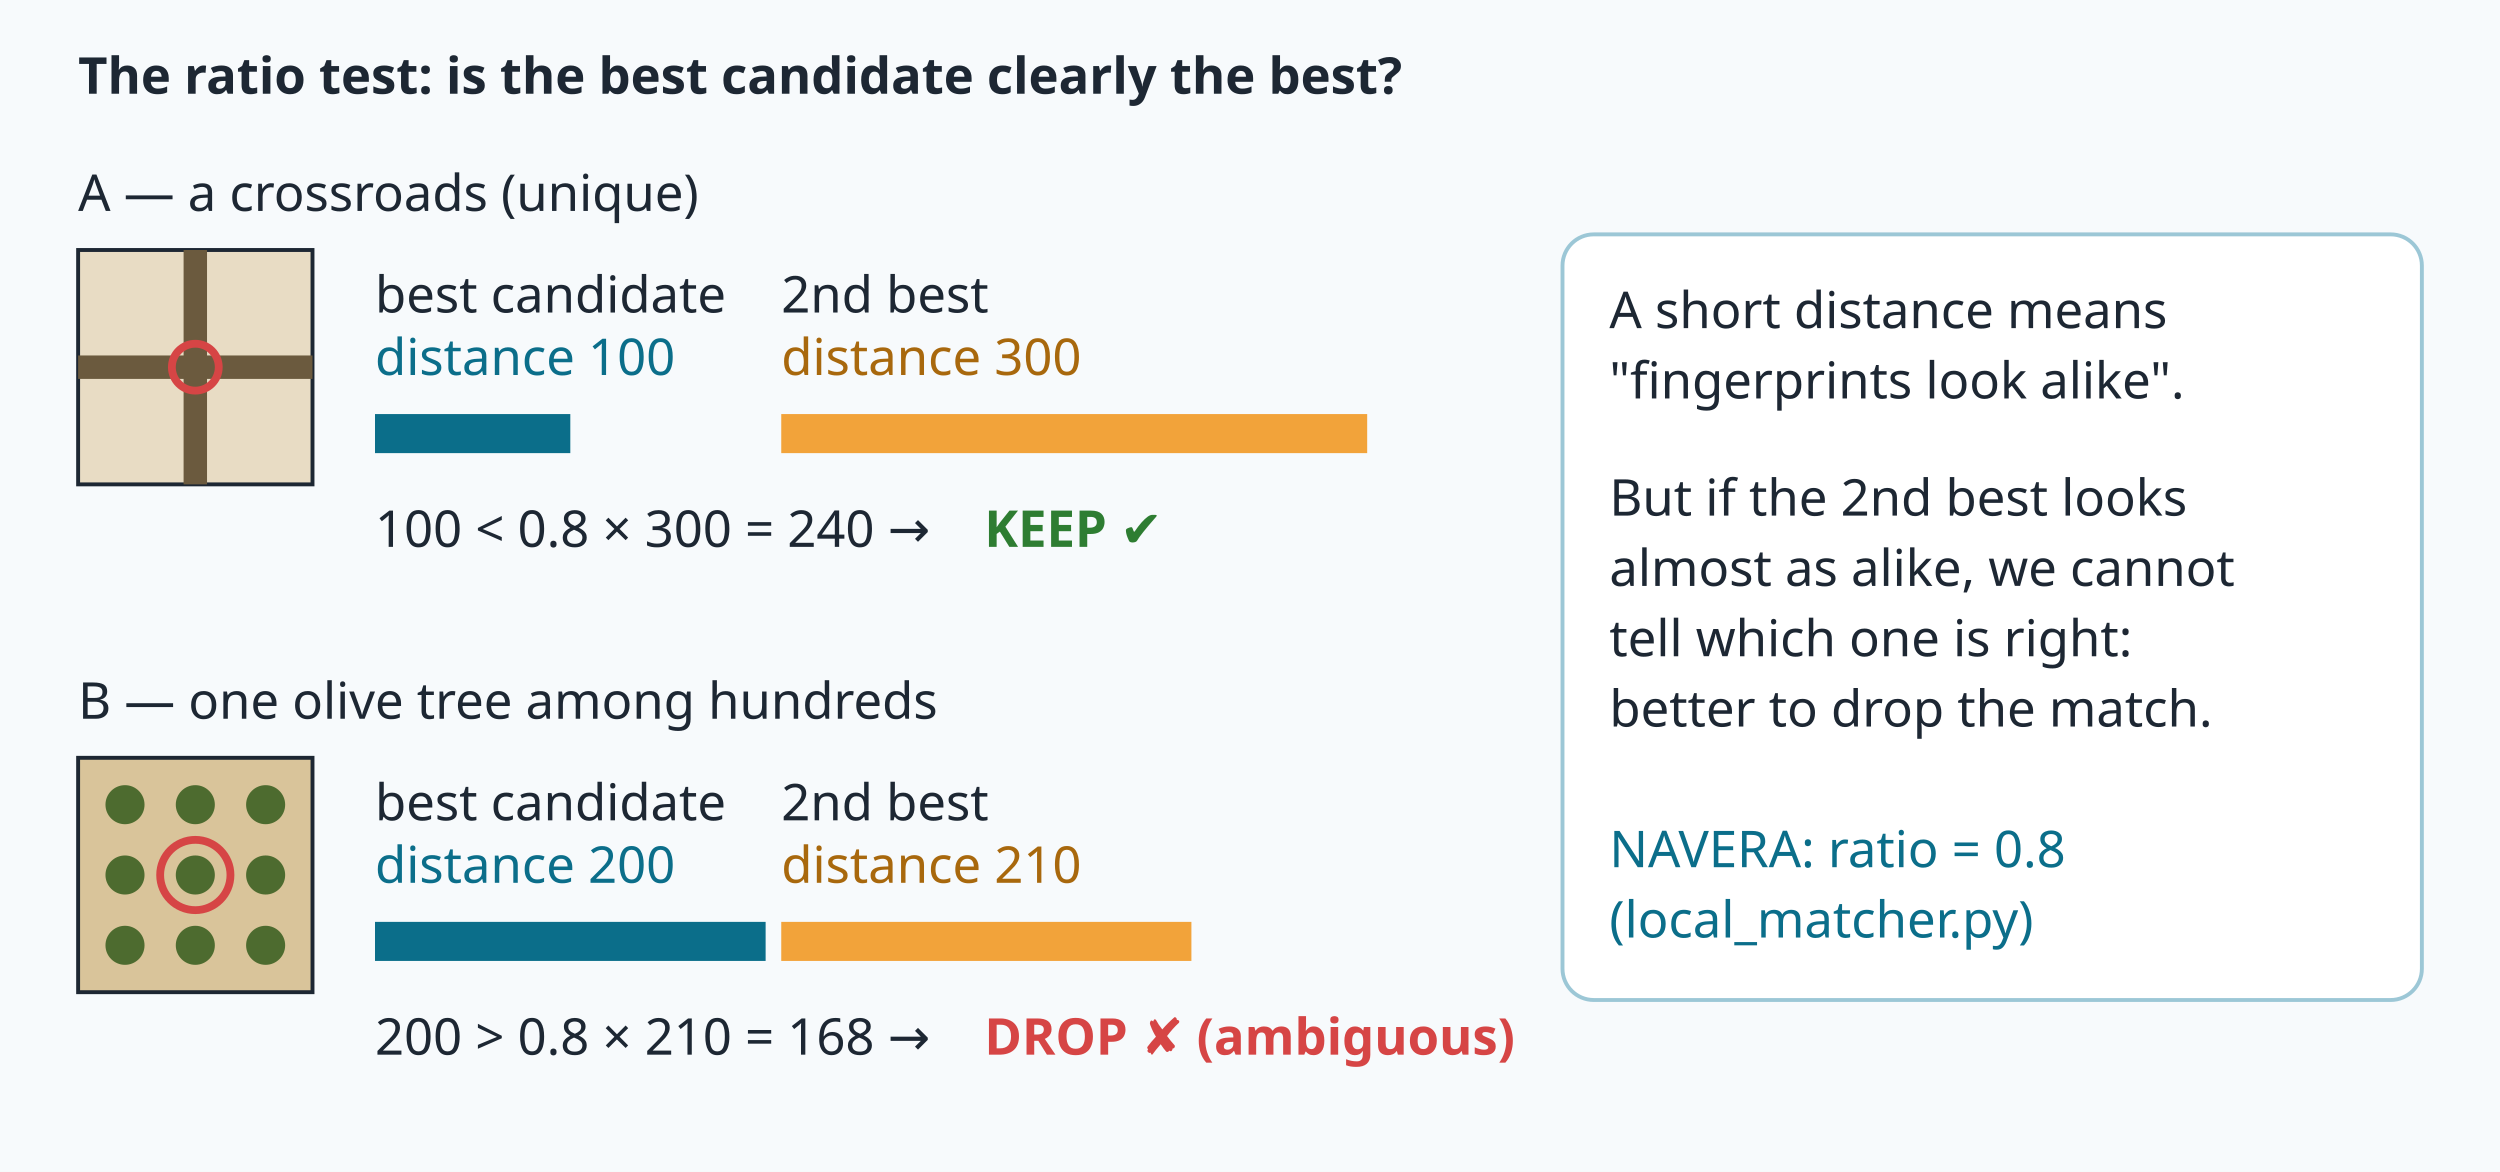
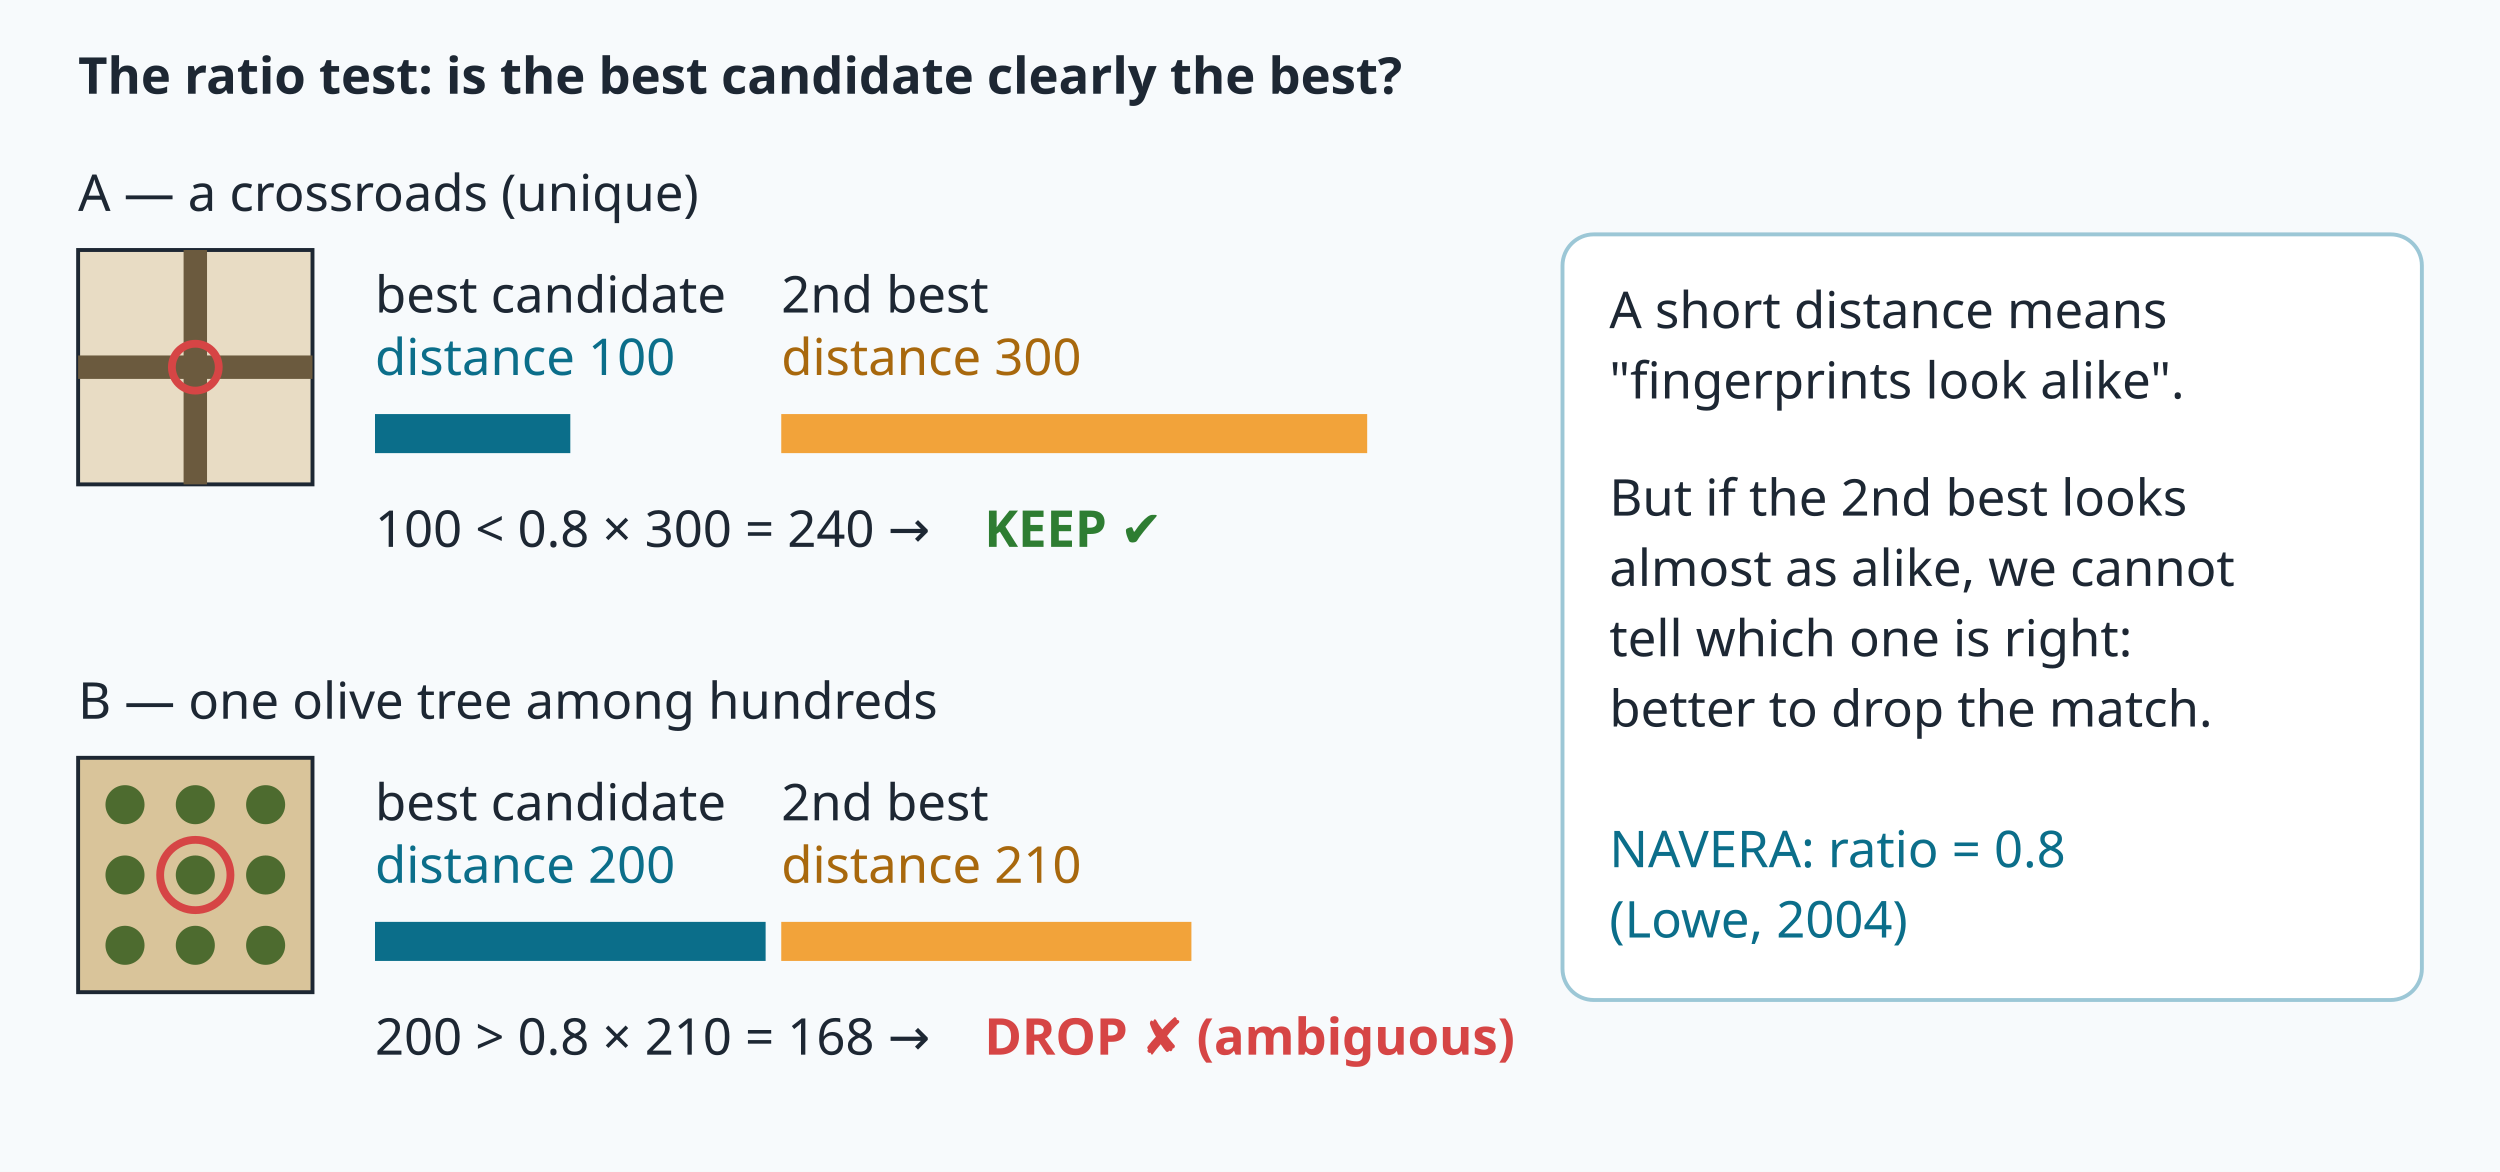
<svg xmlns="http://www.w3.org/2000/svg" viewBox="0 0 640 300" font-family="sans-serif" font-size="13">
  <rect width="640" height="300" fill="#f7fafc" />
  <text x="20" y="24" fill="#1d2733" font-weight="bold">The ratio test: is the best candidate clearly the best?</text>
  <text x="20" y="54" fill="#1d2733">A — a crossroads (unique)</text>
  <rect x="20" y="64" width="60" height="60" fill="#e8dcc4" stroke="#1d2733" />
  <path d="M50 64 V124 M20 94 H80" stroke="#6b5a3e" stroke-width="6" />
  <circle cx="50" cy="94" r="6" fill="none" stroke="#d64545" stroke-width="2" />
  <text x="96" y="80" fill="#1d2733">best candidate</text>
  <text x="96" y="96" fill="#0b6e8a">distance 100</text>
  <text x="200" y="80" fill="#1d2733">2nd best</text>
  <text x="200" y="96" fill="#a8680d">distance 300</text>
  <rect x="96" y="106" width="50" height="10" fill="#0b6e8a" />
  <rect x="200" y="106" width="150" height="10" fill="#f2a33a" />
  <text x="96" y="140" fill="#1d2733">100 &lt; 0.8 × 300 = 240  →</text>
  <text x="252" y="140" fill="#2e7d32" font-weight="bold">KEEP ✔</text>
  <text x="20" y="184" fill="#1d2733">B — one olive tree among hundreds</text>
  <rect x="20" y="194" width="60" height="60" fill="#d9c49a" stroke="#1d2733" />
  <g fill="#4d6b2f">
    <circle cx="32" cy="206" r="5" />
    <circle cx="50" cy="206" r="5" />
    <circle cx="68" cy="206" r="5" />
    <circle cx="32" cy="224" r="5" />
    <circle cx="50" cy="224" r="5" />
    <circle cx="68" cy="224" r="5" />
    <circle cx="32" cy="242" r="5" />
    <circle cx="50" cy="242" r="5" />
    <circle cx="68" cy="242" r="5" />
  </g>
  <circle cx="50" cy="224" r="9" fill="none" stroke="#d64545" stroke-width="2" />
  <text x="96" y="210" fill="#1d2733">best candidate</text>
  <text x="96" y="226" fill="#0b6e8a">distance 200</text>
  <text x="200" y="210" fill="#1d2733">2nd best</text>
  <text x="200" y="226" fill="#a8680d">distance 210</text>
  <rect x="96" y="236" width="100" height="10" fill="#0b6e8a" />
  <rect x="200" y="236" width="105" height="10" fill="#f2a33a" />
  <text x="96" y="270" fill="#1d2733">200 &gt; 0.8 × 210 = 168  →</text>
  <text x="252" y="270" fill="#d64545" font-weight="bold">DROP ✘ (ambiguous)</text>
  <rect x="400" y="60" width="220" height="196" rx="8" fill="#ffffff" stroke="#9cc7d6" />
  <text x="412" y="84" fill="#1d2733">A short distance means</text>
  <text x="412" y="102" fill="#1d2733">"fingerprints look alike".</text>
  <text x="412" y="132" fill="#1d2733">But if the 2nd best looks</text>
  <text x="412" y="150" fill="#1d2733">almost as alike, we cannot</text>
  <text x="412" y="168" fill="#1d2733">tell which one is right:</text>
  <text x="412" y="186" fill="#1d2733">better to drop the match.</text>
  <text x="412" y="222" fill="#0b6e8a">NAVERA: ratio = 0.8</text>
-   <text x="412" y="240" fill="#0b6e8a">(local_matcher.py)</text>
+   <text x="412" y="240" fill="#0b6e8a">(Lowe, 2004)</text>
</svg>
